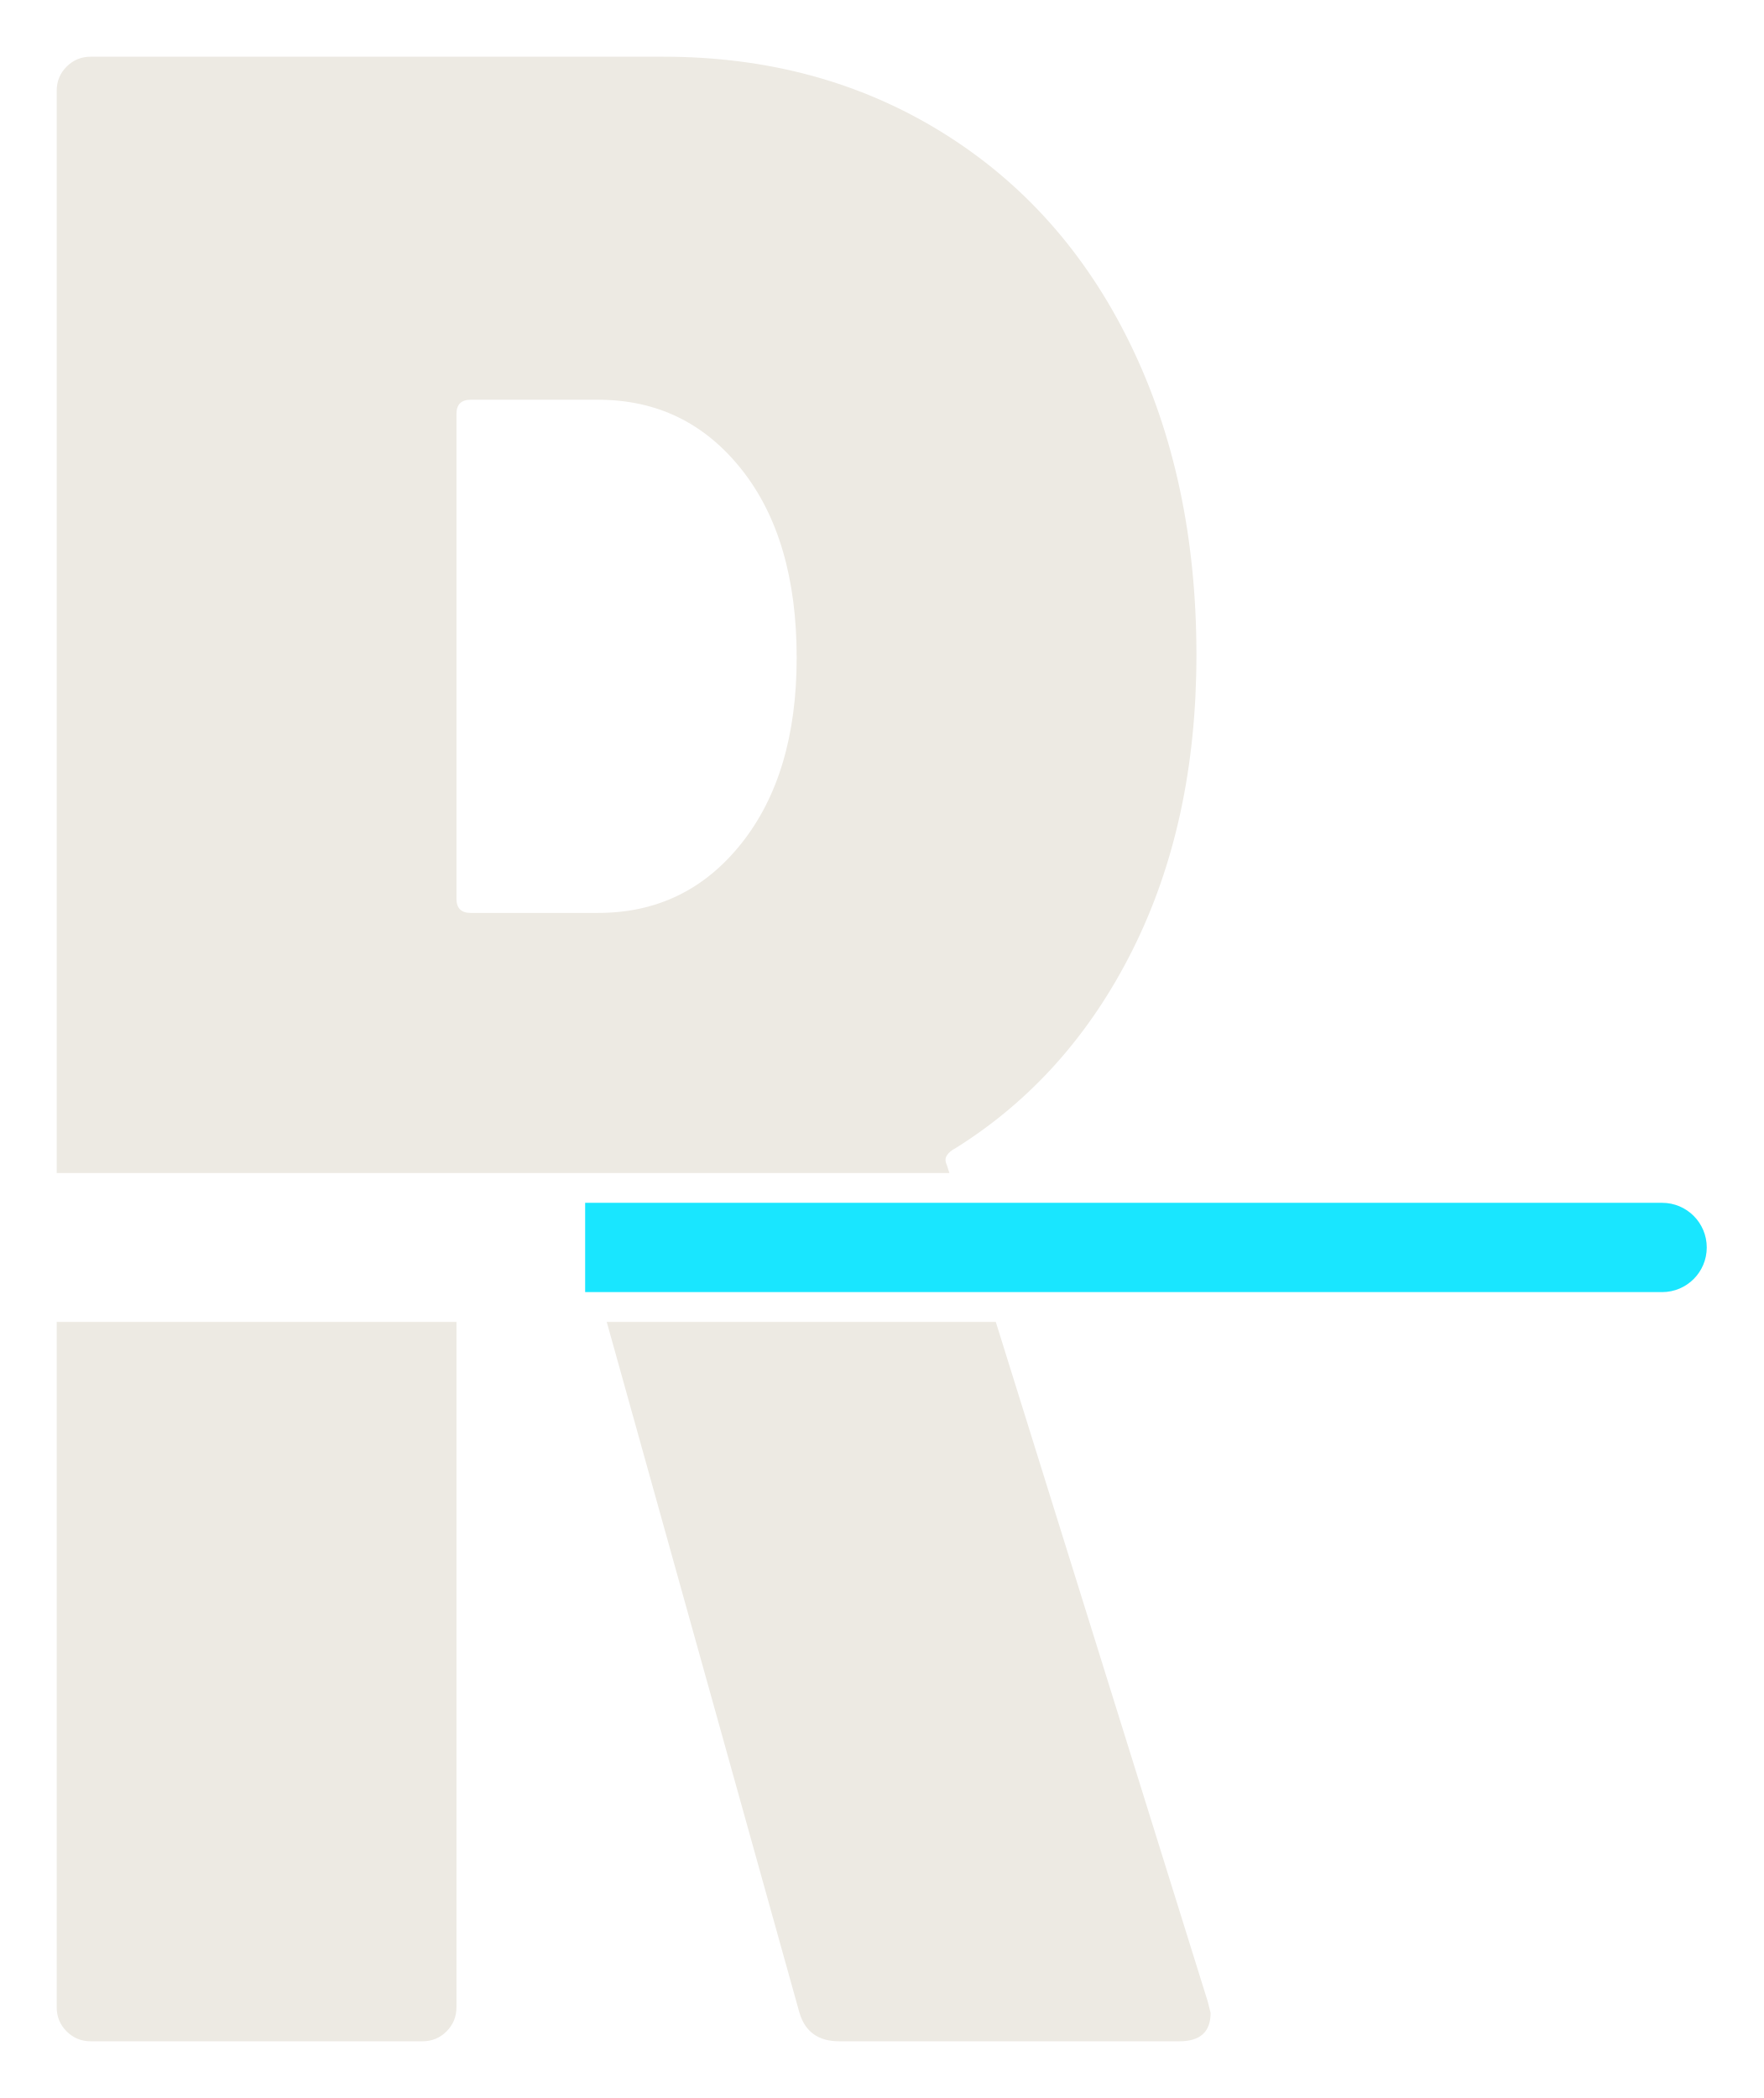
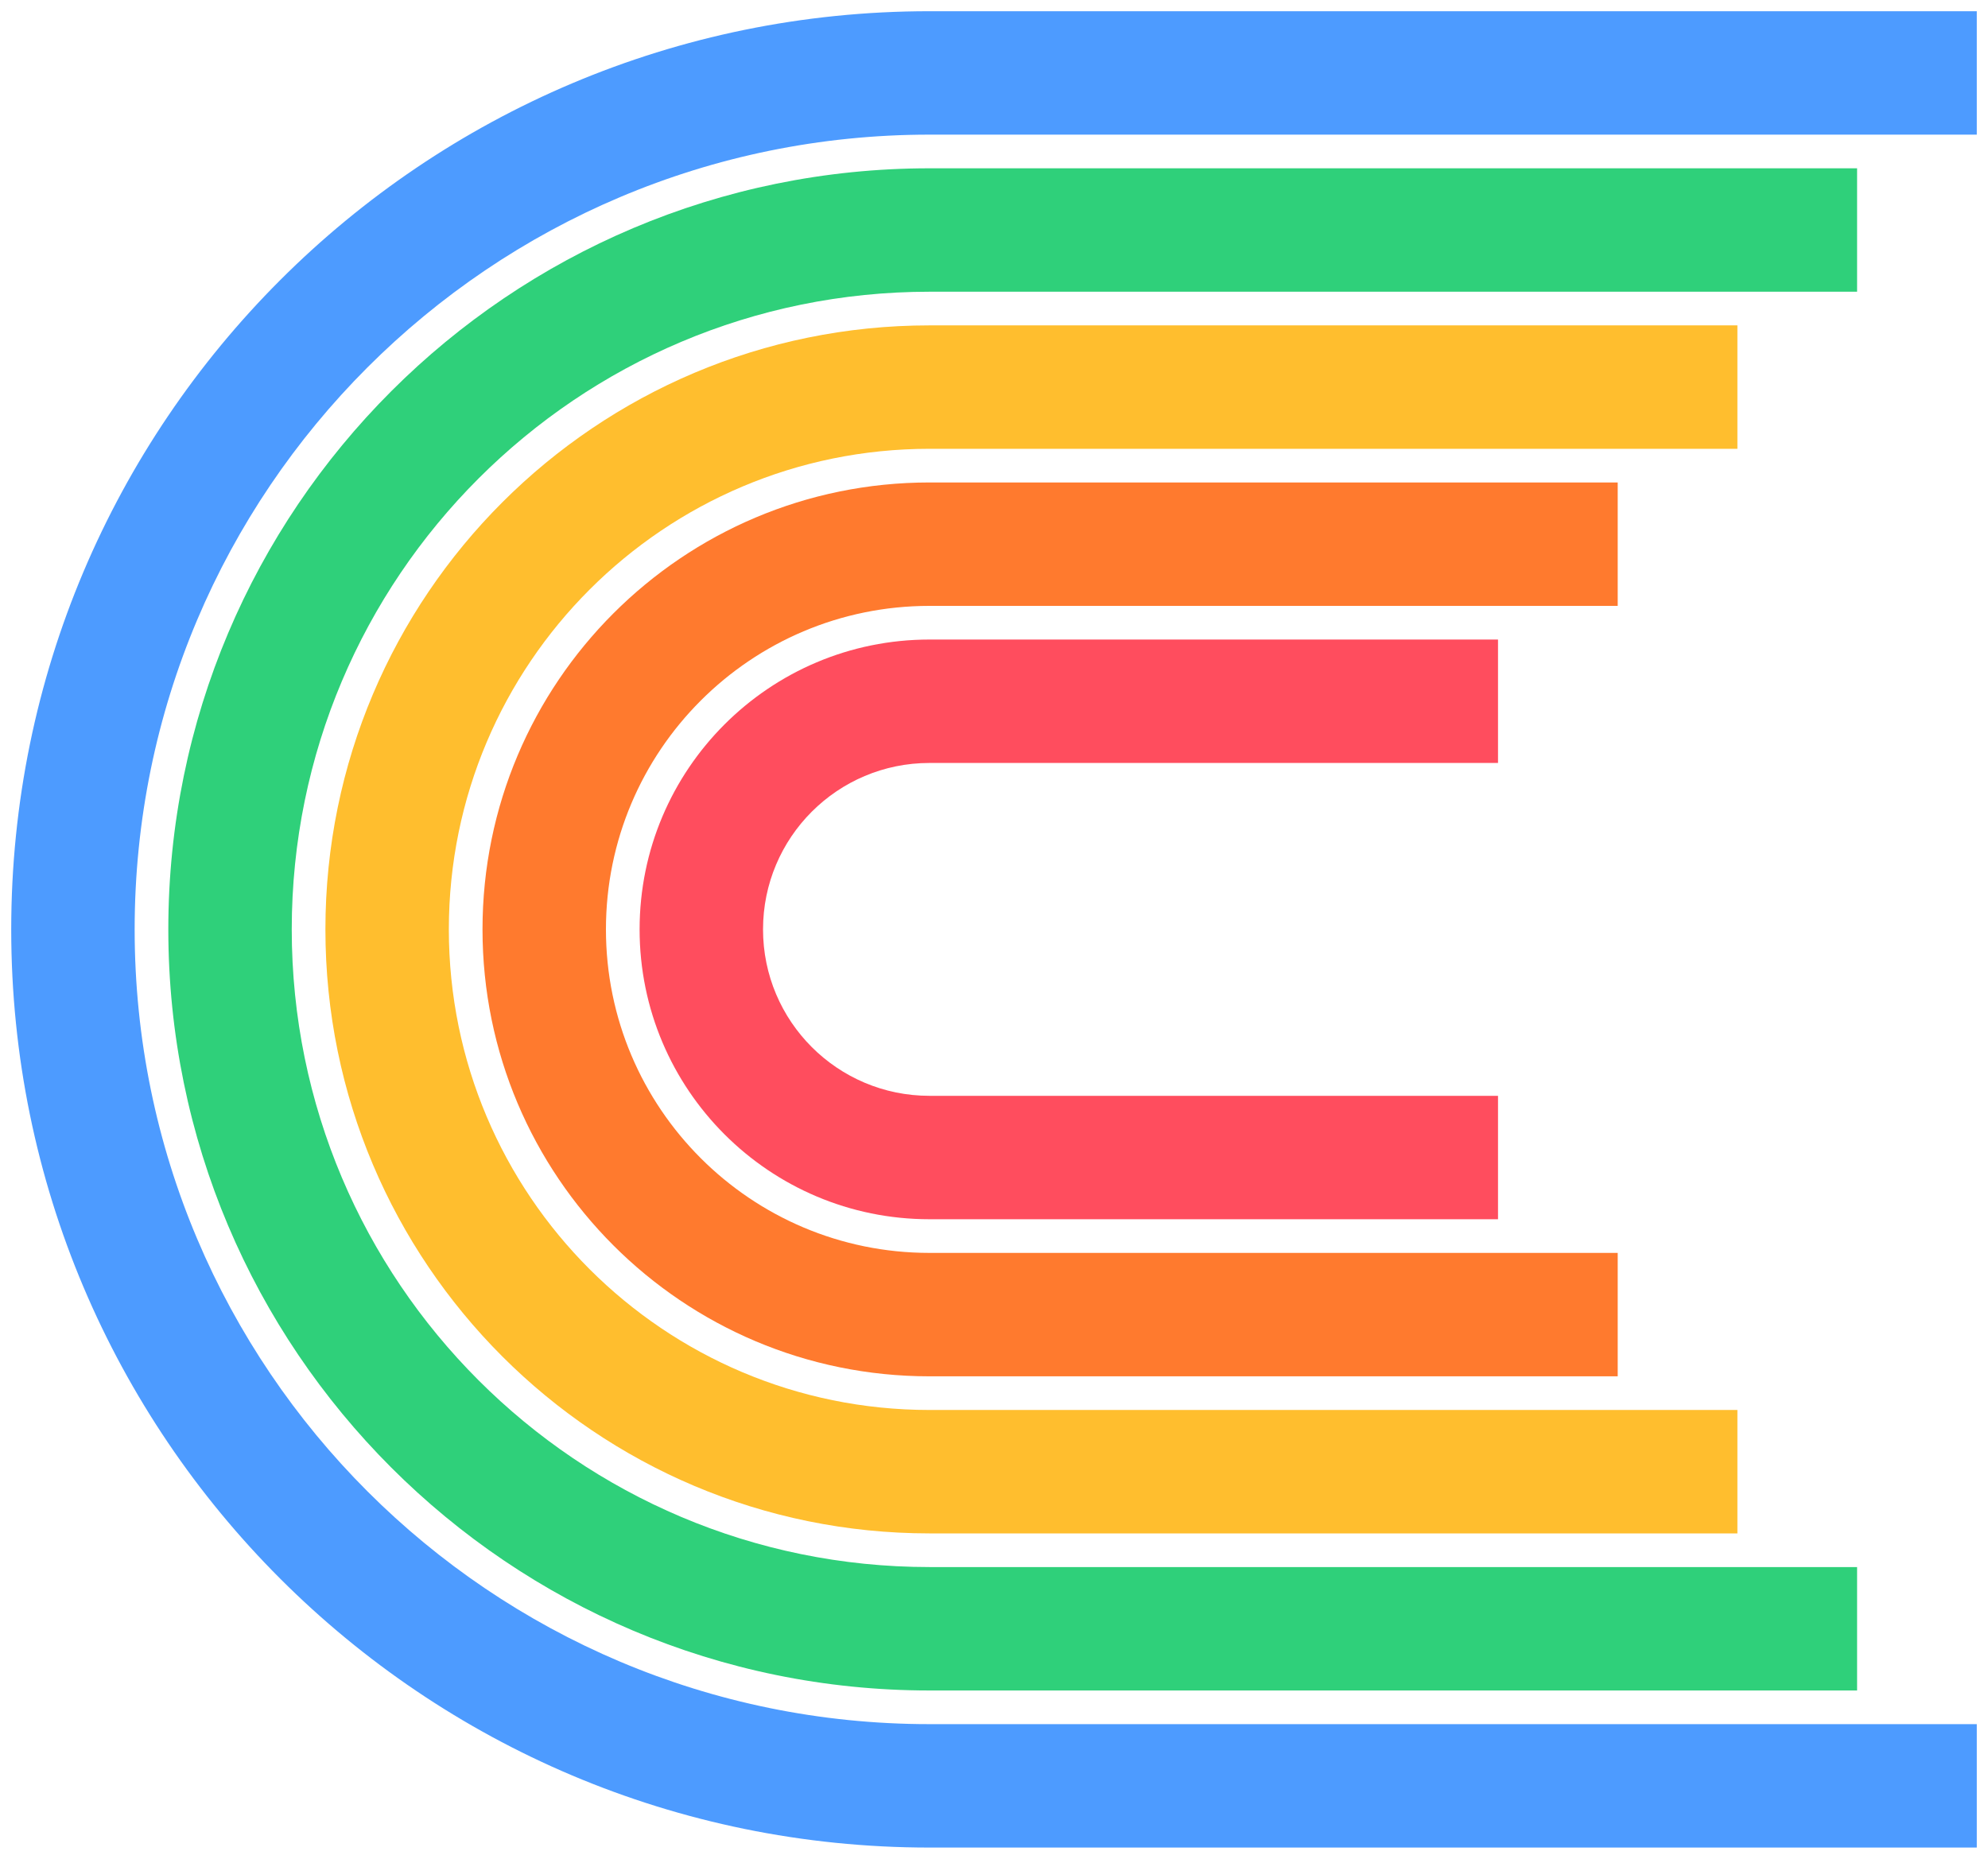
- <svg xmlns="http://www.w3.org/2000/svg" viewBox="0 0 622 740" width="622" height="740">
-   <path fill="#EDEAE3" d="M20 413.75H334.86L334 411Q333 409 334 407.5Q335 406 337 405Q377 380 399.5 335Q422 290 422 231Q422 169 398.5 121Q375 73 332 46.5Q289 20 234 20H32Q27 20 23.5 23.5Q20 27 20 32V413.75ZM282 710Q285 720 296 720H416Q427 720 427 710L426 706L351.23 466.25H214ZM161 466.25H20V708Q20 713 23.5 716.5Q27 720 32 720H149Q154 720 157.5 716.5Q161 713 161 708V466.25ZM161 146Q161 141 166 141H211Q242 141 261.5 165.5Q281 190 281 232Q281 273 261.5 297.5Q242 322 211 322H166Q161 322 161 317Z" />
-   <path fill="#19E6FF" d="M206.39 455.75H586.25C594.95 455.75 602 448.7 602 440C602 431.3 594.95 424.25 586.25 424.25H206.39Z" />
+ <svg xmlns="http://www.w3.org/2000/svg" viewBox="0 0 531.5 497" width="531.5" height="497">
+   <path fill="#4D9BFF" d="M528.5 3L248.5 3C112.91 3 3 112.91 3 248.5C3 384.09 112.91 494 248.5 494L528.5 494L528.5 461L248.5 461C131.14 461 36 365.86 36 248.5C36 131.14 131.14 36 248.5 36L528.5 36Z" />
+   <path fill="#2FD07A" d="M496.5 45L248.5 45C136.11 45 45 136.11 45 248.5C45 360.89 136.11 452 248.5 452L496.5 452L496.5 419L248.5 419C154.34 419 78 342.66 78 248.5C78 154.34 154.34 78 248.5 78L496.5 78Z" />
+   <path fill="#FFBE2E" d="M464.5 87L248.5 87C159.31 87 87 159.31 87 248.5C87 337.69 159.31 410 248.5 410L464.5 410L464.5 377L248.5 377C177.53 377 120 319.47 120 248.5C120 177.53 177.53 120 248.5 120L464.5 120Z" />
+   <path fill="#FF7A2E" d="M432.5 129L248.5 129C182.5 129 129 182.5 129 248.5C129 314.5 182.5 368 248.5 368L432.5 368L432.5 335L248.5 335C200.73 335 162 296.27 162 248.5C162 200.73 200.73 162 248.5 162L432.5 162Z" />
+   <path fill="#FF4D5E" d="M400.5 171L248.5 171C205.7 171 171 205.7 171 248.5C171 291.3 205.7 326 248.5 326L400.5 326L400.5 293L248.5 293C223.92 293 204 273.08 204 248.5C204 223.92 223.92 204 248.5 204L400.5 204Z" />
</svg>
